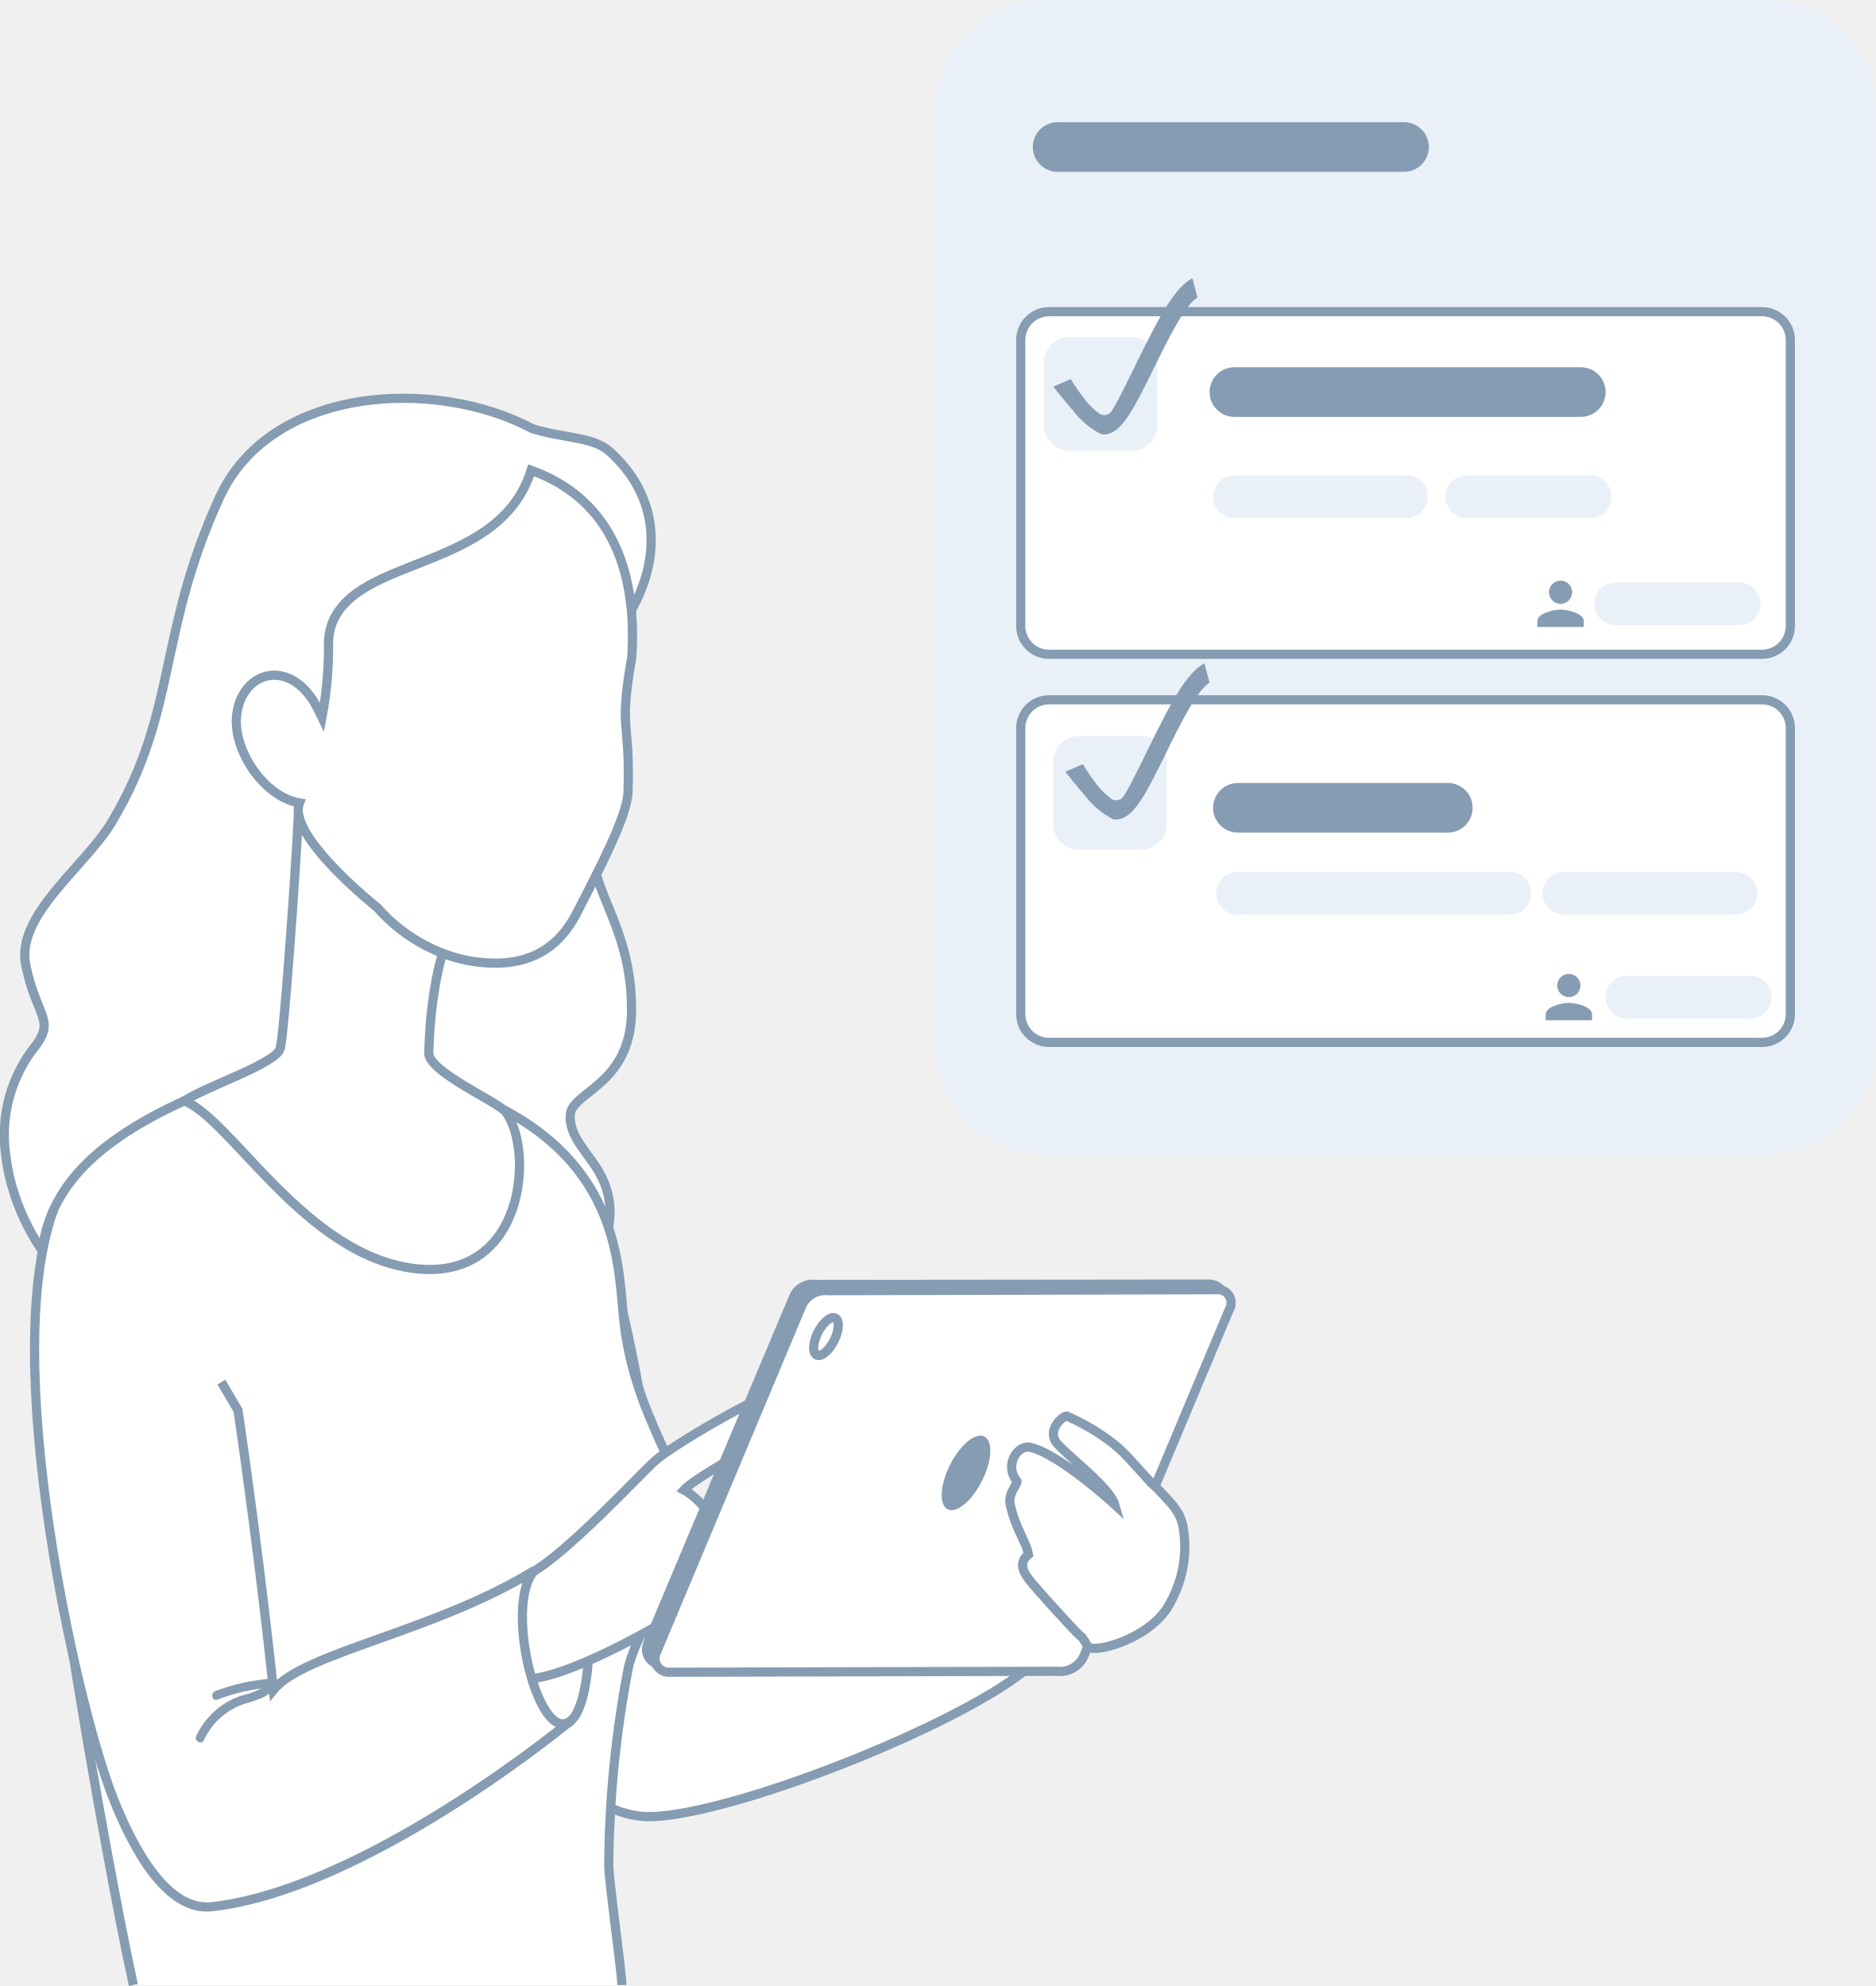
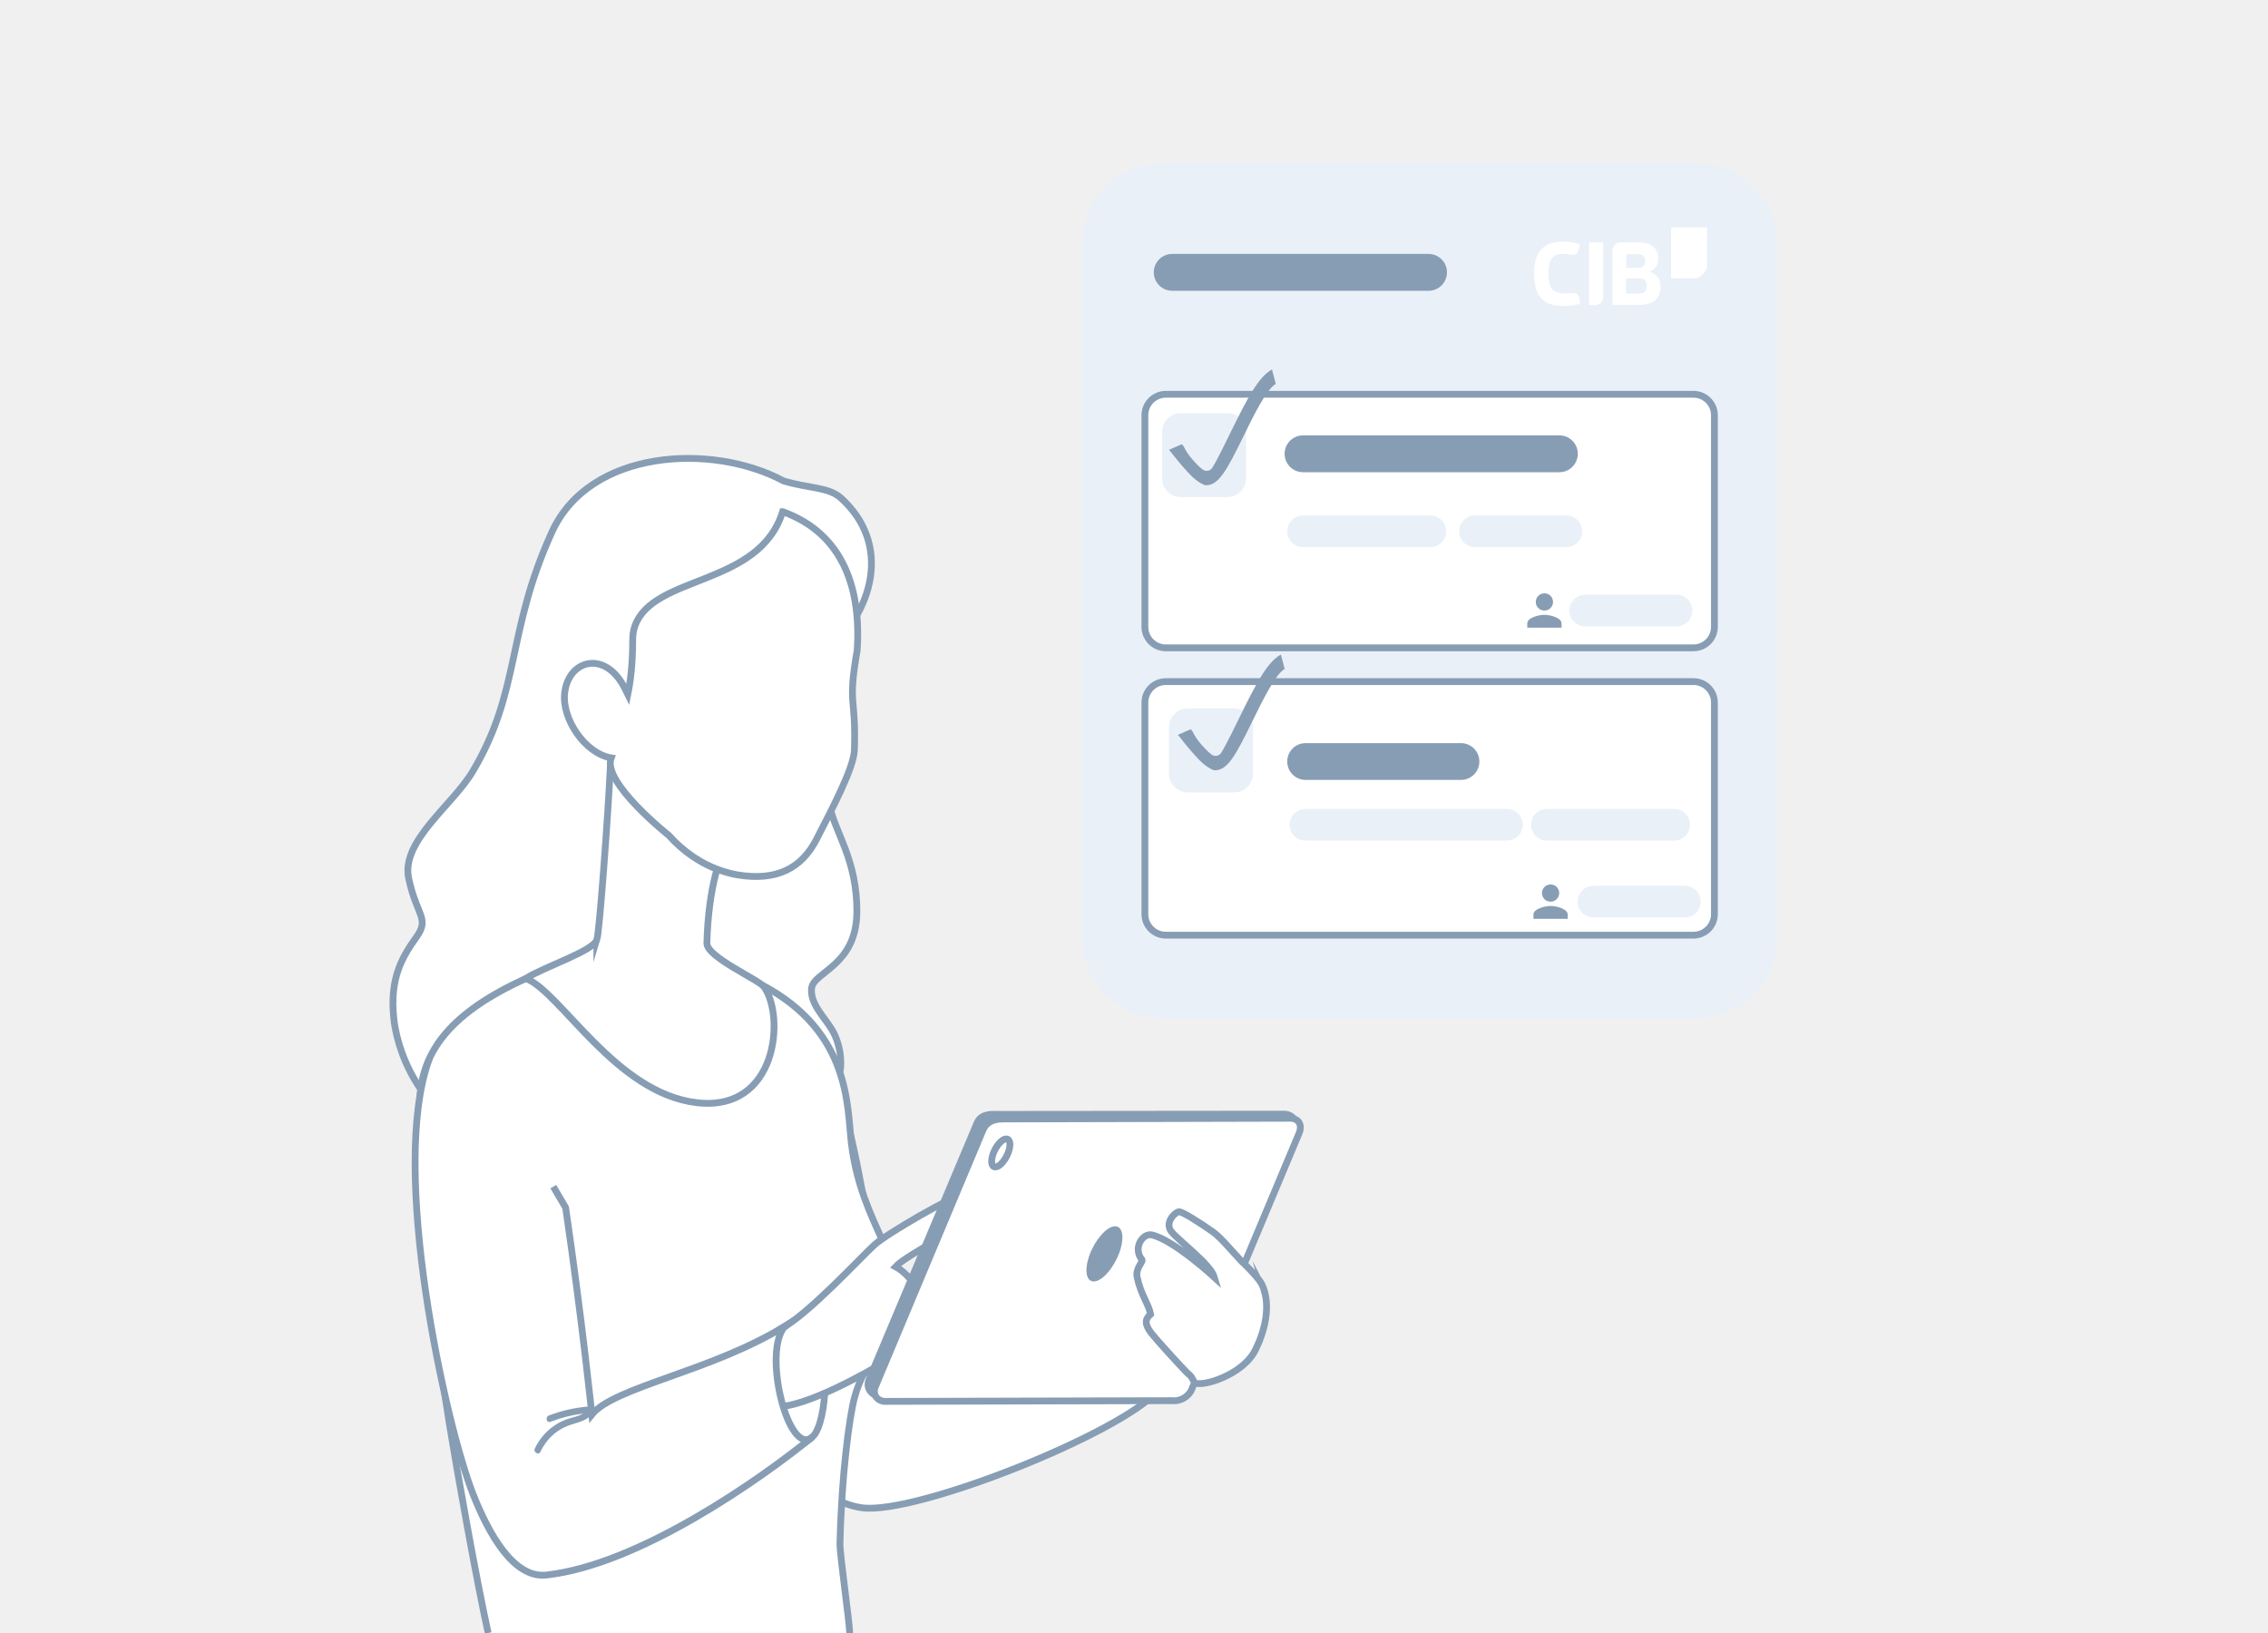
- <svg xmlns="http://www.w3.org/2000/svg" id="Group_1825" data-name="Group 1825" width="152.99" height="162.049" viewBox="0 0 152.99 162.049">
-   <defs>
-     <clipPath id="clip-path">
-       <rect id="Rectangle_906" data-name="Rectangle 906" width="152.99" height="162.049" fill="none" />
-     </clipPath>
-   </defs>
-   <g id="Group_1824" data-name="Group 1824" clip-path="url(#clip-path)">
-     <path id="Path_4345" data-name="Path 4345" d="M144.147,0h0L85.174.007A8.853,8.853,0,0,0,76.331,8.85V85.328a8.853,8.853,0,0,0,8.843,8.843h58.972a8.853,8.853,0,0,0,8.844-8.843V8.843A8.853,8.853,0,0,0,144.147,0" fill="#e9f0f7" />
-     <path id="Path_4346" data-name="Path 4346" d="M146.052,51.076V27.743a2.312,2.312,0,0,0-2.312-2.311l-58.16,0a2.311,2.311,0,0,0-2.311,2.311V51.076a2.311,2.311,0,0,0,2.311,2.311h58.16a2.31,2.31,0,0,0,2.312-2.311" fill="#fff" />
-     <path id="Path_4347" data-name="Path 4347" d="M146.052,51.076V27.743a2.312,2.312,0,0,0-2.312-2.311l-58.16,0a2.311,2.311,0,0,0-2.311,2.311V51.076a2.311,2.311,0,0,0,2.311,2.311h58.16A2.31,2.31,0,0,0,146.052,51.076Z" fill="none" stroke="#869cb3" stroke-width="0.75" />
-     <path id="Path_4348" data-name="Path 4348" d="M146.052,82.745V59.412A2.312,2.312,0,0,0,143.74,57.1l-58.16,0a2.311,2.311,0,0,0-2.311,2.311V82.745a2.311,2.311,0,0,0,2.311,2.311h58.16a2.31,2.31,0,0,0,2.312-2.311" fill="#fff" />
-     <path id="Path_4349" data-name="Path 4349" d="M146.052,82.745V59.412A2.312,2.312,0,0,0,143.74,57.1l-58.16,0a2.311,2.311,0,0,0-2.311,2.311V82.745a2.311,2.311,0,0,0,2.311,2.311h58.16A2.31,2.31,0,0,0,146.052,82.745Z" fill="none" stroke="#869cb3" stroke-width="0.75" />
-     <path id="Path_4350" data-name="Path 4350" d="M128.955,34.016H100.7a2.025,2.025,0,1,1,0-4.05h28.258a2.025,2.025,0,0,1,0,4.05" fill="#869cb3" />
-     <path id="Path_4351" data-name="Path 4351" d="M114.536,14.02H86.278a2.025,2.025,0,1,1,0-4.05h28.258a2.025,2.025,0,0,1,0,4.05" fill="#869cb3" />
-     <path id="Path_4352" data-name="Path 4352" d="M114.731,42.267H100.7a1.736,1.736,0,1,1,0-3.472h14.035a1.736,1.736,0,0,1,0,3.472" fill="#e9f0f7" />
-     <path id="Path_4353" data-name="Path 4353" d="M141.615,74.619H127.579a1.736,1.736,0,1,1,0-3.472h14.036a1.736,1.736,0,0,1,0,3.472" fill="#e9f0f7" />
-     <path id="Path_4354" data-name="Path 4354" d="M129.722,42.267H119.644a1.736,1.736,0,1,1,0-3.472h10.078a1.736,1.736,0,0,1,0,3.472" fill="#e9f0f7" />
-     <path id="Path_4355" data-name="Path 4355" d="M141.878,51.006H131.8a1.736,1.736,0,1,1,0-3.472h10.078a1.736,1.736,0,0,1,0,3.472" fill="#e9f0f7" />
-     <path id="Path_4356" data-name="Path 4356" d="M142.794,83.094H132.716a1.736,1.736,0,1,1,0-3.472h10.078a1.736,1.736,0,0,1,0,3.472" fill="#e9f0f7" />
-     <path id="Path_4357" data-name="Path 4357" d="M118.109,67.937H100.985a2.025,2.025,0,1,1,0-4.05h17.124a2.025,2.025,0,1,1,0,4.05" fill="#869cb3" />
-     <path id="Path_4358" data-name="Path 4358" d="M123.176,74.619h-22.22a1.736,1.736,0,0,1,0-3.472h22.22a1.736,1.736,0,0,1,0,3.472" fill="#e9f0f7" />
-     <path id="Path_4359" data-name="Path 4359" d="M47.861,54.136c5.518-4.7,7.539-12.15,1.9-17.27-1.37-1.243-3.622-1.064-6.335-1.888-7.915-4.229-21.36-3.487-25.518,5.613C12.829,51.7,14.5,58.006,9.165,67c-2.218,3.737-7.936,7.68-7.056,11.8s2.319,4.366.882,6.418A11.624,11.624,0,0,0,.48,94.329c.534,4.71,3.93,11.416,9.969,12.807s33.007-.56,36.44-2.866a6.423,6.423,0,0,0,2.075-8.453c-.815-1.586-2.633-3.084-2.437-4.911s4.91-2.437,4.99-8.332-2.549-9.055-2.98-11.842S39.4,55.8,47.861,54.136" fill="#fff" />
-     <path id="Path_4360" data-name="Path 4360" d="M47.861,54.136c5.518-4.7,7.539-12.15,1.9-17.27-1.37-1.243-3.622-1.064-6.335-1.888-7.915-4.229-21.36-3.487-25.518,5.613C12.829,51.7,14.5,58.006,9.165,67c-2.218,3.737-7.936,7.68-7.056,11.8s2.319,4.366.882,6.418A11.624,11.624,0,0,0,.48,94.329c.534,4.71,3.93,11.416,9.969,12.807s33.007-.56,36.44-2.866a6.423,6.423,0,0,0,2.075-8.453c-.815-1.586-2.633-3.084-2.437-4.911s4.91-2.437,4.99-8.332-2.549-9.055-2.98-11.842S39.4,55.8,47.861,54.136Z" fill="none" stroke="#869cb3" stroke-width="0.75" />
-     <path id="Path_4361" data-name="Path 4361" d="M38.5,89.443c13.416,6.022,11.988,20.3,17.272,42.294,0,0,13.563-2.148,16.665-2.148,7.488,0,14.472,3.1,12.333,5.615-4.049,4.753-26.713,13.761-32.654,12.976-10.125-1.337-14.766-21.87-15.052-26.868-.2-3.537,4.814-29.8,1.436-31.869" fill="#fff" />
-     <path id="Path_4362" data-name="Path 4362" d="M38.5,89.443c13.416,6.022,11.988,20.3,17.272,42.294,0,0,13.563-2.148,16.665-2.148,7.488,0,14.472,3.1,12.333,5.615-4.049,4.753-26.713,13.761-32.654,12.976-10.125-1.337-14.766-21.87-15.052-26.868C36.863,117.775,41.879,91.509,38.5,89.443Z" fill="none" stroke="#869cb3" stroke-width="0.75" />
-     <path id="Path_4363" data-name="Path 4363" d="M50.73,161.969c-.011-1.16-1.1-8.7-1.068-9.841a87.811,87.811,0,0,1,1.624-16.177c1.1-3.993,3.165-4.876,4.358-9.263,1.585-5.841-3.583-9.417-4.724-18.675-.485-3.934-.025-12.278-9.829-17.466-5.926-2.251-26.067-.721-26.067-.721C6.995,93.5,3.342,97.737,3.342,103.7a230.68,230.68,0,0,0,3.236,35.045c.841,5.214,2.984,17.228,4.3,23.223" fill="#fff" />
-     <path id="Path_4364" data-name="Path 4364" d="M50.73,161.969c-.011-1.16-1.1-8.7-1.068-9.841a87.811,87.811,0,0,1,1.624-16.177c1.1-3.993,3.165-4.876,4.358-9.263,1.585-5.841-3.583-9.417-4.724-18.675-.485-3.934-.025-12.278-9.829-17.466-5.926-2.251-26.067-.721-26.067-.721C6.995,93.5,3.342,97.737,3.342,103.7a230.68,230.68,0,0,0,3.236,35.045c.841,5.214,2.984,17.228,4.3,23.223" fill="none" stroke="#869cb3" stroke-width="0.75" />
-     <path id="Path_4365" data-name="Path 4365" d="M22.852,85.568c.31-.991,1.237-14.007,1.47-18.7l13.4,8.076c-1.167.353-2.581,4.76-2.744,10.978-.04,1.531,5.737,4.031,6.3,4.822,2.318,3.237,1.495,13.835-7.451,12.765S18.847,91.279,15.024,89.826c2.064-1.3,7.446-3.035,7.828-4.258" fill="#fff" />
-     <path id="Path_4366" data-name="Path 4366" d="M22.852,85.568c.31-.991,1.237-14.007,1.47-18.7l13.4,8.076c-1.167.353-2.581,4.76-2.744,10.978-.04,1.531,5.737,4.031,6.3,4.822,2.318,3.237,1.495,13.835-7.451,12.765S18.847,91.279,15.024,89.826C17.088,88.526,22.47,86.791,22.852,85.568Z" fill="none" stroke="#869cb3" stroke-width="0.75" />
-     <path id="Path_4367" data-name="Path 4367" d="M43.331,38.373c-2.594,8.291-14.23,6.907-16.28,12.593a4.786,4.786,0,0,0-.251,1.617,30.187,30.187,0,0,1-.535,5.943c-.108-.225-.218-.45-.333-.68-2.14-4.269-6.231-3.166-6.63.541-.305,2.835,2.237,6.64,5.127,7.13-1.045,2.675,6.362,8.551,6.362,8.551a13.538,13.538,0,0,0,5.832,3.9,11.813,11.813,0,0,0,1.755.446c4.361.712,7.061-.78,8.677-3.925,1.822-3.545,4.11-7.88,4.176-9.851.2-6.055-.785-4.765.308-11.009.434-6.624-1.441-12.824-8.208-15.259" fill="#fff" />
-     <path id="Path_4368" data-name="Path 4368" d="M43.331,38.373c-2.594,8.291-14.23,6.907-16.28,12.593a4.786,4.786,0,0,0-.251,1.617,30.187,30.187,0,0,1-.535,5.943c-.108-.225-.218-.45-.333-.68-2.14-4.269-6.231-3.166-6.63.541-.305,2.835,2.237,6.64,5.127,7.13-1.045,2.675,6.362,8.551,6.362,8.551a13.538,13.538,0,0,0,5.832,3.9,11.813,11.813,0,0,0,1.755.446c4.361.712,7.061-.78,8.677-3.925,1.822-3.545,4.11-7.88,4.176-9.851.2-6.055-.785-4.765.308-11.009C51.973,47.008,50.1,40.808,43.331,38.373Z" fill="none" stroke="#869cb3" stroke-width="0.75" />
-     <path id="Path_4369" data-name="Path 4369" d="M39.96,141.267c2.693.192,4.947.661,6.673-.92s1.919-10.172.188-11.006-5-.9-5.963,1.667-.9,10.259-.9,10.259" fill="#fff" />
-     <path id="Path_4370" data-name="Path 4370" d="M39.96,141.267c2.693.192,4.947.661,6.673-.92s1.919-10.172.188-11.006-5-.9-5.963,1.667S39.96,141.267,39.96,141.267Z" fill="none" stroke="#869cb3" stroke-width="0.75" />
-     <path id="Path_4371" data-name="Path 4371" d="M42.159,129.375a2.215,2.215,0,0,1,.992-.941c2.921-1.485,9.052-8.139,10.35-9.293,1.347-1.2,8.777-5.54,9.5-5.317a1.813,1.813,0,0,1,1.206,1.918c-.012,1.031-7.174,4.471-8.415,5.836,2.209,1.174,3.979,5.083,4.486,5.867s-.155,4.047-.793,4.474-4.721,2.248-5.052,1.97a3.982,3.982,0,0,1-.635-1.346s-8.271,4.9-11.409,4.43c-2.637-.4-1.344-5.42-.229-7.6" fill="#fff" />
-     <path id="Path_4372" data-name="Path 4372" d="M42.159,129.375a2.215,2.215,0,0,1,.992-.941c2.921-1.485,9.052-8.139,10.35-9.293,1.347-1.2,8.777-5.54,9.5-5.317a1.813,1.813,0,0,1,1.206,1.918c-.012,1.031-7.174,4.471-8.415,5.836,2.209,1.174,3.979,5.083,4.486,5.867s-.155,4.047-.793,4.474-4.721,2.248-5.052,1.97a3.982,3.982,0,0,1-.635-1.346s-8.271,4.9-11.409,4.43C39.751,136.576,41.044,131.553,42.159,129.375Z" fill="none" stroke="#869cb3" stroke-width="0.75" />
-     <path id="Path_4373" data-name="Path 4373" d="M66.558,104.431l32.1-.031a1.819,1.819,0,0,1,1.617,2.455L87.054,134.986a2.125,2.125,0,0,1-2.143,1.2l-30.4.263c-1.844-.251-2.462-1.446-1.986-2.576l11.89-28.242a2.055,2.055,0,0,1,2.143-1.2" fill="#869cb3" />
-     <path id="Path_4374" data-name="Path 4374" d="M67.566,105.313l31.752-.079a1.065,1.065,0,0,1,.96,1.621L88.4,135.17a2.126,2.126,0,0,1-2.142,1.2l-31.752.078a1.126,1.126,0,0,1-.96-1.62l11.874-28.315a2.1,2.1,0,0,1,2.142-1.2" fill="#fff" />
-     <path id="Path_4375" data-name="Path 4375" d="M67.566,105.313l31.752-.079a1.065,1.065,0,0,1,.96,1.621L88.4,135.17a2.126,2.126,0,0,1-2.142,1.2l-31.752.078a1.126,1.126,0,0,1-.96-1.62l11.874-28.315A2.1,2.1,0,0,1,67.566,105.313Z" fill="none" stroke="#869cb3" stroke-width="0.75" />
-     <path id="Path_4376" data-name="Path 4376" d="M66.555,109.1c.318-.853.947-1.566,1.4-1.592s.571.645.253,1.5-.946,1.567-1.4,1.592-.571-.645-.253-1.5" fill="#fff" />
-     <path id="Path_4377" data-name="Path 4377" d="M66.555,109.1c.318-.853.947-1.566,1.4-1.592s.571.645.253,1.5-.946,1.567-1.4,1.592S66.237,109.951,66.555,109.1Z" fill="none" stroke="#869cb3" stroke-width="0.75" />
-     <path id="Path_4378" data-name="Path 4378" d="M77.173,120.274c.625-1.679,1.862-3.081,2.761-3.132s1.124,1.269.5,2.948-1.862,3.081-2.762,3.132-1.122-1.269-.5-2.948" fill="#869cb3" />
-     <path id="Path_4379" data-name="Path 4379" d="M96.476,124.394a4.865,4.865,0,0,0-.275-.766.273.273,0,0,1-.021-.042,6.024,6.024,0,0,0-.848-1.148c-.655-.75-1.418-1.451-1.418-1.451l-1.88-2.06a12.015,12.015,0,0,0-1.209-1.126,17.4,17.4,0,0,0-3.806-2.258c-.426.043-1.618,1.208-.816,2.2.788.978,4.325,3.594,4.738,5.027,0,0-4.505-4.148-6.913-4.677-1.013-.221-2.144,1.472-1.063,2.764.069.232-.747.979-.558,1.872.419,2.013,1.293,3.006,1.491,4.109-.649.566-.656,1.135.092,2.1.625.794,2.913,3.293,3.789,4.211a5.3,5.3,0,0,0,.494.452,5.861,5.861,0,0,1,.474.773c.673.563,5.336-.774,6.73-3.627a9.38,9.38,0,0,0,1-6.353" fill="#fff" />
-     <path id="Path_4380" data-name="Path 4380" d="M96.476,124.394a4.865,4.865,0,0,0-.275-.766.273.273,0,0,1-.021-.042,6.024,6.024,0,0,0-.848-1.148c-.655-.75-1.418-1.451-1.418-1.451l-1.88-2.06a12.015,12.015,0,0,0-1.209-1.126,17.4,17.4,0,0,0-3.806-2.258c-.426.043-1.618,1.208-.816,2.2.788.978,4.325,3.594,4.738,5.027,0,0-4.505-4.148-6.913-4.677-1.013-.221-2.144,1.472-1.063,2.764.069.232-.747.979-.558,1.872.419,2.013,1.293,3.006,1.491,4.109-.649.566-.656,1.135.092,2.1.625.794,2.913,3.293,3.789,4.211a5.3,5.3,0,0,0,.494.452,5.861,5.861,0,0,1,.474.773c.673.563,5.336-.774,6.73-3.627A9.38,9.38,0,0,0,96.476,124.394Z" fill="none" stroke="#869cb3" stroke-width="0.75" />
-     <path id="Path_4381" data-name="Path 4381" d="M4.372,98.719c-4.465,12.115,1.82,40.292,4.842,47.961,1.677,4.255,4.428,9.3,8.069,8.9,10.2-1.121,23.57-10.527,29.349-15.23-2.648,2.381-5.608-9.468-3.016-12.22-8.139,5.02-18.842,6.7-21.313,9.762,0,0-1.048-10.249-2.886-22.813l-1.357-2.309" fill="#fff" />
-     <path id="Path_4382" data-name="Path 4382" d="M4.372,98.719c-4.465,12.115,1.82,40.292,4.842,47.961,1.677,4.255,4.428,9.3,8.069,8.9,10.2-1.121,23.57-10.527,29.349-15.23-2.648,2.381-5.608-9.468-3.016-12.22-8.139,5.02-18.842,6.7-21.313,9.762,0,0-1.048-10.249-2.886-22.813l-1.357-2.309" fill="none" stroke="#869cb3" stroke-width="0.75" />
-     <path id="Path_4383" data-name="Path 4383" d="M16.011,141.635a6.372,6.372,0,0,1,2.171-2.54,6.1,6.1,0,0,1,1.453-.722,7.692,7.692,0,0,0,1.693-.6,15.241,15.241,0,0,0-3.584.906c-.429.165-.615-.524-.19-.687a15.781,15.781,0,0,1,4.593-1.015.3.3,0,0,1,.339.282.321.321,0,0,1-.013.333c-.668,1.114-1.868,1.134-2.963,1.594a5.62,5.62,0,0,0-2.883,2.812c-.2.413-.814.052-.616-.36" fill="#869cb3" />
-     <path id="Path_4384" data-name="Path 4384" d="M92.35,36.762H87.227A2.071,2.071,0,0,1,85.162,34.7V29.574a2.071,2.071,0,0,1,2.065-2.065H92.35a2.071,2.071,0,0,1,2.065,2.065V34.7a2.071,2.071,0,0,1-2.065,2.065" fill="#e9f0f7" />
-     <path id="Path_4385" data-name="Path 4385" d="M89.859,35.439a6.575,6.575,0,0,1-2.281-1.887c-.878-.981-1.444-1.777-1.652-2l1.425-.624a16.41,16.41,0,0,0,1.207,1.745,6.267,6.267,0,0,0,1.11,1.07.725.725,0,0,0,1.026-.213c.643-1.034,1.571-3,2.147-4.169,1.728-3.515,2.97-5.881,4.433-6.661l.416,1.585c-1,.531-2.479,3.553-3.563,5.76-1.842,3.761-2.784,5.534-4.255,5.4l-.013,0" fill="#869cb3" />
-     <path id="Path_4386" data-name="Path 4386" d="M93.114,69.316H87.991a2.071,2.071,0,0,1-2.065-2.065V62.128a2.071,2.071,0,0,1,2.065-2.065h5.123a2.071,2.071,0,0,1,2.065,2.065v5.123a2.071,2.071,0,0,1-2.065,2.065" fill="#e9f0f7" />
-     <path id="Path_4387" data-name="Path 4387" d="M127.307,49.269a.946.946,0,1,0-.945-.945.945.945,0,0,0,.945.945m0,.473c-.631,0-1.891.317-1.891.945v.473H129.2v-.473c0-.628-1.26-.945-1.891-.945" fill="#869cb3" />
-     <path id="Path_4388" data-name="Path 4388" d="M127.983,81.357a.945.945,0,1,0-.945-.945.944.944,0,0,0,.945.945m0,.473c-.631,0-1.891.317-1.891.946v.473h3.782v-.473c0-.629-1.26-.946-1.891-.946" fill="#869cb3" />
-     <path id="Path_4389" data-name="Path 4389" d="M90.84,66.861a6.575,6.575,0,0,1-2.281-1.887c-.878-.981-1.444-1.777-1.652-2l1.425-.624A16.41,16.41,0,0,0,89.539,64.1a6.267,6.267,0,0,0,1.11,1.07.725.725,0,0,0,1.026-.213c.643-1.034,1.571-3,2.147-4.169,1.728-3.515,2.97-5.881,4.433-6.661l.416,1.585c-1,.531-2.479,3.553-3.563,5.76C93.266,65.23,92.324,67,90.853,66.864l-.013,0" fill="#869cb3" />
+ <svg xmlns="http://www.w3.org/2000/svg" id="a" viewBox="0 0 250 180">
+   <path d="M187.08,18.03h-58.97c-4.88,0-8.84,3.97-8.84,8.85v76.48c0,4.88,3.97,8.84,8.84,8.84h58.97c4.88,0,8.84-3.97,8.84-8.84V26.87c0-4.88-3.97-8.84-8.84-8.84h0Z" style="fill:#e9f0f8;" />
+   <path d="M128.51,43.46h58.16c1.28,0,2.31,1.04,2.31,2.31v23.33c0,1.28-1.04,2.31-2.31,2.31h-58.16c-1.28,0-2.31-1.04-2.31-2.31v-23.33c0-1.28,1.04-2.31,2.31-2.31Z" style="fill:#fff; stroke:#879db4; stroke-miterlimit:10; stroke-width:.75px;" />
+   <path d="M128.51,75.13h58.16c1.28,0,2.31,1.04,2.31,2.31v23.33c0,1.28-1.04,2.31-2.31,2.31h-58.16c-1.28,0-2.31-1.04-2.31-2.31v-23.33c0-1.28,1.04-2.31,2.31-2.31Z" style="fill:#fff; stroke:#879db4; stroke-miterlimit:10; stroke-width:.75px;" />
+   <path d="M171.89,52.05h-28.26c-1.12,0-2.03-.91-2.03-2.03s.91-2.03,2.03-2.03h28.26c1.12,0,2.03.91,2.03,2.03s-.91,2.03-2.03,2.03Z" style="fill:#879db4;" />
+   <path d="M157.47,32.05h-28.26c-1.12,0-2.03-.91-2.03-2.03s.91-2.03,2.03-2.03h28.26c1.12,0,2.03.91,2.03,2.03s-.91,2.03-2.03,2.03Z" style="fill:#879db4;" />
+   <path d="M157.67,60.3h-14.04c-.96,0-1.74-.78-1.74-1.74s.78-1.74,1.74-1.74h14.04c.96,0,1.74.78,1.74,1.74s-.78,1.74-1.74,1.74Z" style="fill:#e9f0f8;" />
+   <path d="M184.55,92.65h-14.04c-.96,0-1.74-.78-1.74-1.74s.78-1.74,1.74-1.74h14.04c.96,0,1.74.78,1.74,1.74s-.78,1.74-1.74,1.74Z" style="fill:#e9f0f8;" />
+   <path d="M172.66,60.3h-10.08c-.96,0-1.74-.78-1.74-1.74s.78-1.74,1.74-1.74h10.08c.96,0,1.74.78,1.74,1.74s-.78,1.74-1.74,1.74Z" style="fill:#e9f0f8;" />
+   <path d="M184.81,69.04h-10.08c-.96,0-1.74-.78-1.74-1.74s.78-1.74,1.74-1.74h10.08c.96,0,1.74.78,1.74,1.74s-.78,1.74-1.74,1.74Z" style="fill:#e9f0f8;" />
+   <path d="M185.73,101.12h-10.08c-.96,0-1.74-.78-1.74-1.74s.78-1.74,1.74-1.74h10.08c.96,0,1.74.78,1.74,1.74s-.78,1.74-1.74,1.74Z" style="fill:#e9f0f8;" />
+   <path d="M161.04,85.97h-17.12c-1.12,0-2.03-.91-2.03-2.03s.91-2.03,2.03-2.03h17.12c1.12,0,2.03.91,2.03,2.03s-.91,2.03-2.03,2.03Z" style="fill:#879db4;" />
+   <path d="M166.11,92.65h-22.22c-.96,0-1.74-.78-1.74-1.74s.78-1.74,1.74-1.74h22.22c.96,0,1.74.78,1.74,1.74s-.78,1.74-1.74,1.74Z" style="fill:#e9f0f8;" />
+   <path d="M90.8,72.17c5.52-4.7,7.54-12.15,1.9-17.27-1.37-1.24-3.62-1.06-6.33-1.89-7.91-4.23-21.36-3.49-25.52,5.61-5.08,11.11-3.4,17.42-8.74,26.41-2.22,3.74-7.94,7.68-7.06,11.8.88,4.12,2.32,4.37.88,6.42-1.44,2.05-3.05,4.4-2.51,9.11.53,4.71,3.93,11.42,9.97,12.81,6.04,1.39,33.01-.56,36.44-2.87,3.97-2.67,2.89-6.87,2.07-8.45-.82-1.59-2.63-3.08-2.44-4.91.2-1.83,4.91-2.44,4.99-8.33.08-5.9-2.55-9.06-2.98-11.84-.43-2.79-9.14-14.93-.68-16.6Z" style="fill:#fff; stroke:#879db4; stroke-miterlimit:10; stroke-width:.75px;" />
+   <path d="M81.44,107.47c13.42,6.02,11.99,20.3,17.27,42.29,0,0,13.56-2.15,16.66-2.15,7.49,0,14.47,3.1,12.33,5.61-4.05,4.75-26.71,13.76-32.65,12.98-10.13-1.34-14.77-21.87-15.05-26.87-.2-3.54,4.81-29.8,1.44-31.87Z" style="fill:#fff; stroke:#879db4; stroke-miterlimit:10; stroke-width:.75px;" />
+   <path d="M93.66,180c-.01-1.16-1.1-8.7-1.07-9.84.16-7.28,1.01-13.97,1.62-16.18,1.1-3.99,3.17-4.88,4.36-9.26,1.58-5.84-3.58-9.42-4.72-18.67-.48-3.93-.02-12.28-9.83-17.47-5.93-2.25-26.07-.72-26.07-.72-8.03,3.67-11.68,7.91-11.68,13.88s.55,18.36,3.24,35.04c.84,5.21,2.98,17.23,4.3,23.22" style="fill:#fff; stroke:#879db4; stroke-miterlimit:10; stroke-width:.75px;" />
+   <path d="M65.79,103.6c.31-.99,1.24-14.01,1.47-18.7l13.4,8.08c-1.17.35-2.58,4.76-2.74,10.98-.04,1.53,5.74,4.03,6.3,4.82,2.32,3.24,1.5,13.84-7.45,12.76-8.95-1.07-14.99-12.23-18.81-13.69,2.06-1.3,7.45-3.03,7.83-4.26Z" style="fill:#fff; stroke:#879db4; stroke-miterlimit:10; stroke-width:.75px;" />
+   <path d="M86.27,56.4c-2.59,8.29-14.23,6.91-16.28,12.59-.19.52-.25,1.07-.25,1.62,0,2.54-.23,4.42-.54,5.94-.11-.22-.22-.45-.33-.68-2.14-4.27-6.23-3.17-6.63.54-.31,2.84,2.24,6.64,5.13,7.13-1.05,2.68,6.36,8.55,6.36,8.55,1.58,1.77,3.57,3.16,5.83,3.9.57.19,1.16.35,1.76.45,4.36.71,7.06-.78,8.68-3.92,1.82-3.55,4.11-7.88,4.18-9.85.2-6.05-.78-4.76.31-11.01.43-6.62-1.44-12.82-8.21-15.26Z" style="fill:#fff; stroke:#879db4; stroke-miterlimit:10; stroke-width:.75px;" />
+   <path d="M82.89,159.3c2.69.19,4.95.66,6.67-.92,1.73-1.58,1.92-10.17.19-11.01-1.73-.83-5-.9-5.96,1.67-.96,2.56-.9,10.26-.9,10.26Z" style="fill:#fff; stroke:#879db4; stroke-miterlimit:10; stroke-width:.75px;" />
+   <path d="M85.09,147.41c.21-.42.58-.73.99-.94,2.92-1.48,9.05-8.14,10.35-9.29,1.35-1.2,8.78-5.54,9.5-5.32.72.22,1.22.89,1.21,1.92-.01,1.03-7.17,4.47-8.42,5.84,2.21,1.17,3.98,5.08,4.49,5.87.51.78-.15,4.05-.79,4.47-.64.43-4.72,2.25-5.05,1.97-.33-.28-.64-1.35-.64-1.35,0,0-8.27,4.9-11.41,4.43-2.64-.4-1.34-5.42-.23-7.6Z" style="fill:#fff; stroke:#879db4; stroke-miterlimit:10; stroke-width:.75px;" />
+   <path d="M109.49,122.46l32.1-.03c1.57.08,1.94,1.68,1.62,2.45l-13.22,28.13c-.33.78-1.29,1.31-2.14,1.2l-30.4.26c-1.84-.25-2.46-1.45-1.99-2.58l11.89-28.24c.33-.78,1-1.19,2.14-1.2Z" style="fill:#879db4;" />
+   <path d="M110.5,123.34l31.75-.08c1,.04,1.29.84.96,1.62l-11.87,28.31c-.33.78-1.29,1.31-2.14,1.2l-31.75.08c-.86-.12-1.29-.84-.96-1.62l11.87-28.31c.33-.78,1.03-1.18,2.14-1.2Z" style="fill:#fff; stroke:#879db4; stroke-miterlimit:10; stroke-width:.75px;" />
+   <path d="M109.49,127.13c.32-.85.95-1.57,1.4-1.59.46-.03.57.65.25,1.5-.32.85-.95,1.57-1.4,1.59-.46.03-.57-.65-.25-1.5Z" style="fill:#fff; stroke:#879db4; stroke-miterlimit:10; stroke-width:.75px;" />
+   <path d="M120.11,138.3c.63-1.68,1.86-3.08,2.76-3.13.9-.05,1.12,1.27.5,2.95-.63,1.68-1.86,3.08-2.76,3.13-.9.05-1.12-1.27-.5-2.95Z" style="fill:#879db4;" />
+   <path d="M139.41,142.43c-.07-.25-.15-.5-.27-.77,0-.01-.01-.02-.02-.04-.16-.33-.49-.74-.85-1.15-.66-.75-1.42-1.45-1.42-1.45l-1.88-2.06s-.76-.81-1.21-1.13c-1.36-.97-3.44-2.3-3.81-2.26-.43.04-1.62,1.21-.82,2.2.79.98,4.33,3.59,4.74,5.03,0,0-4.51-4.15-6.91-4.68-1.01-.22-2.14,1.47-1.06,2.76.07.23-.75.98-.56,1.87.42,2.01,1.29,3.01,1.49,4.11-.65.57-.66,1.13.09,2.1.62.79,2.91,3.29,3.79,4.21.16.17.33.32.49.45.11.08.46.76.47.77.67.56,5.34-.77,6.73-3.63,1.05-2.14,1.52-4.46,1-6.35Z" style="fill:#fff; stroke:#879db4; stroke-miterlimit:10; stroke-width:.75px;" />
+   <path d="M47.31,116.75c-4.47,12.11,1.82,40.29,4.84,47.96,1.68,4.26,4.43,9.3,8.07,8.9,10.2-1.12,23.57-10.53,29.35-15.23-2.65,2.38-5.61-9.47-3.02-12.22-8.14,5.02-18.84,6.7-21.31,9.76,0,0-1.05-10.25-2.89-22.81l-1.36-2.31" style="fill:#fff; stroke:#879db4; stroke-miterlimit:10; stroke-width:.75px;" />
+   <path d="M58.95,159.67c.49-1.03,1.22-1.9,2.17-2.54.45-.31.94-.55,1.45-.72.57-.2,1.2-.28,1.69-.6-1.23.16-2.42.46-3.58.91-.43.17-.61-.52-.19-.69,1.48-.57,3.01-.9,4.59-1.01.21-.01.32.12.34.28.05.09.06.21-.01.33-.67,1.11-1.87,1.13-2.96,1.59-1.3.54-2.28,1.55-2.88,2.81-.2.41-.81.05-.62-.36Z" style="fill:#879db4;" />
+   <rect x="128.1" y="45.54" width="9.25" height="9.25" rx="2.06" ry="2.06" style="fill:#e9f0f8;" />
+   <path d="M132.79,53.47c-.98-.39-1.73-1.27-2.28-1.89-.88-.98-1.44-1.78-1.65-2l1.42-.62c.35.36.33.76,1.21,1.74.56.62.82.87,1.11,1.07.34.23.81.14,1.03-.21.64-1.03,1.57-3,2.15-4.17,1.73-3.52,2.97-5.88,4.43-6.66l.42,1.59c-1,.53-2.48,3.55-3.56,5.76-1.84,3.76-2.78,5.53-4.25,5.4h-.01Z" style="fill:#879db4;" />
+   <rect x="128.86" y="78.09" width="9.25" height="9.25" rx="2.06" ry="2.06" style="fill:#e9f0f8;" />
+   <g id="b">
+     <path d="M170.24,67.3c.52,0,.95-.42.95-.95s-.42-.95-.95-.95-.95.42-.95.95.42.95.95.95M170.24,67.77c-.63,0-1.89.32-1.89.95v.47h3.78v-.47c0-.63-1.26-.95-1.89-.95" style="fill:#879db4;" />
+   </g>
+   <g id="c">
+     <path d="M170.92,99.39c.52,0,.95-.42.95-.95s-.42-.95-.95-.95-.95.42-.95.95.42.95.95.95M170.92,99.86c-.63,0-1.89.32-1.89.95v.47h3.78v-.47c0-.63-1.26-.95-1.89-.95" style="fill:#879db4;" />
+   </g>
+   <path d="M133.77,84.89c-.98-.39-1.73-1.27-2.28-1.89-.88-.98-1.44-1.78-1.65-2l1.42-.62c.35.36.33.76,1.21,1.74.56.62.82.87,1.11,1.07.34.23.81.14,1.03-.21.64-1.03,1.57-3,2.15-4.17,1.73-3.52,2.97-5.88,4.43-6.66l.42,1.59c-1,.53-2.48,3.55-3.56,5.76-1.84,3.76-2.78,5.53-4.25,5.4h-.01Z" style="fill:#879db4;" />
+   <g id="d">
+     <path d="M176.71,32.8c0,.39-.46.83-.86.83h-.69v-6.92h1.56v6.09Z" style="fill:#fff;" />
+     <path d="M178.55,26.71h2c.75,0,1.32.15,1.69.47.38.32.56.75.56,1.3,0,.39-.09.7-.26.94s-.39.42-.67.54v.02c.77.22,1.17.76,1.17,1.63,0,.31-.05.59-.14.84-.09.24-.24.46-.44.63-.2.18-.45.31-.76.4s-.68.13-1.12.13h-2.84s0-6.1,0-6.1c0-.32.48-.82.81-.82ZM181.5,31.5c0-.3-.07-.51-.21-.63-.14-.13-.38-.19-.72-.19h-1.33v1.67h1.37c.31,0,.54-.06.68-.18.14-.11.21-.34.21-.67ZM181.33,28.76c0-.28-.07-.47-.2-.58s-.34-.16-.63-.16h-1.25v1.5h1.29c.28,0,.48-.06.61-.18.13-.11.19-.31.19-.59Z" style="fill:#fff;" />
+     <path d="M173.09,28.05c-1.93-.28-2.39.37-2.39,2.13s.47,2.33,2.55,2.12c.65-.07.81.14.93,1.16-.22.12-1.22.29-1.92.27-1.04-.03-1.91-.29-2.41-.88-.51-.59-.75-1.49-.75-2.72,0-2.48,1.11-3.5,3.27-3.5,1.06,0,1.76.32,1.76.32-.18,1.13-.37,1.21-1.04,1.1Z" style="fill:#fff;" />
+     <path d="M186.89,30.67c.51,0,1.28-.82,1.28-1.27v-4.33h-3.97v5.6h2.69Z" style="fill:#fff;" />
  </g>
</svg>
